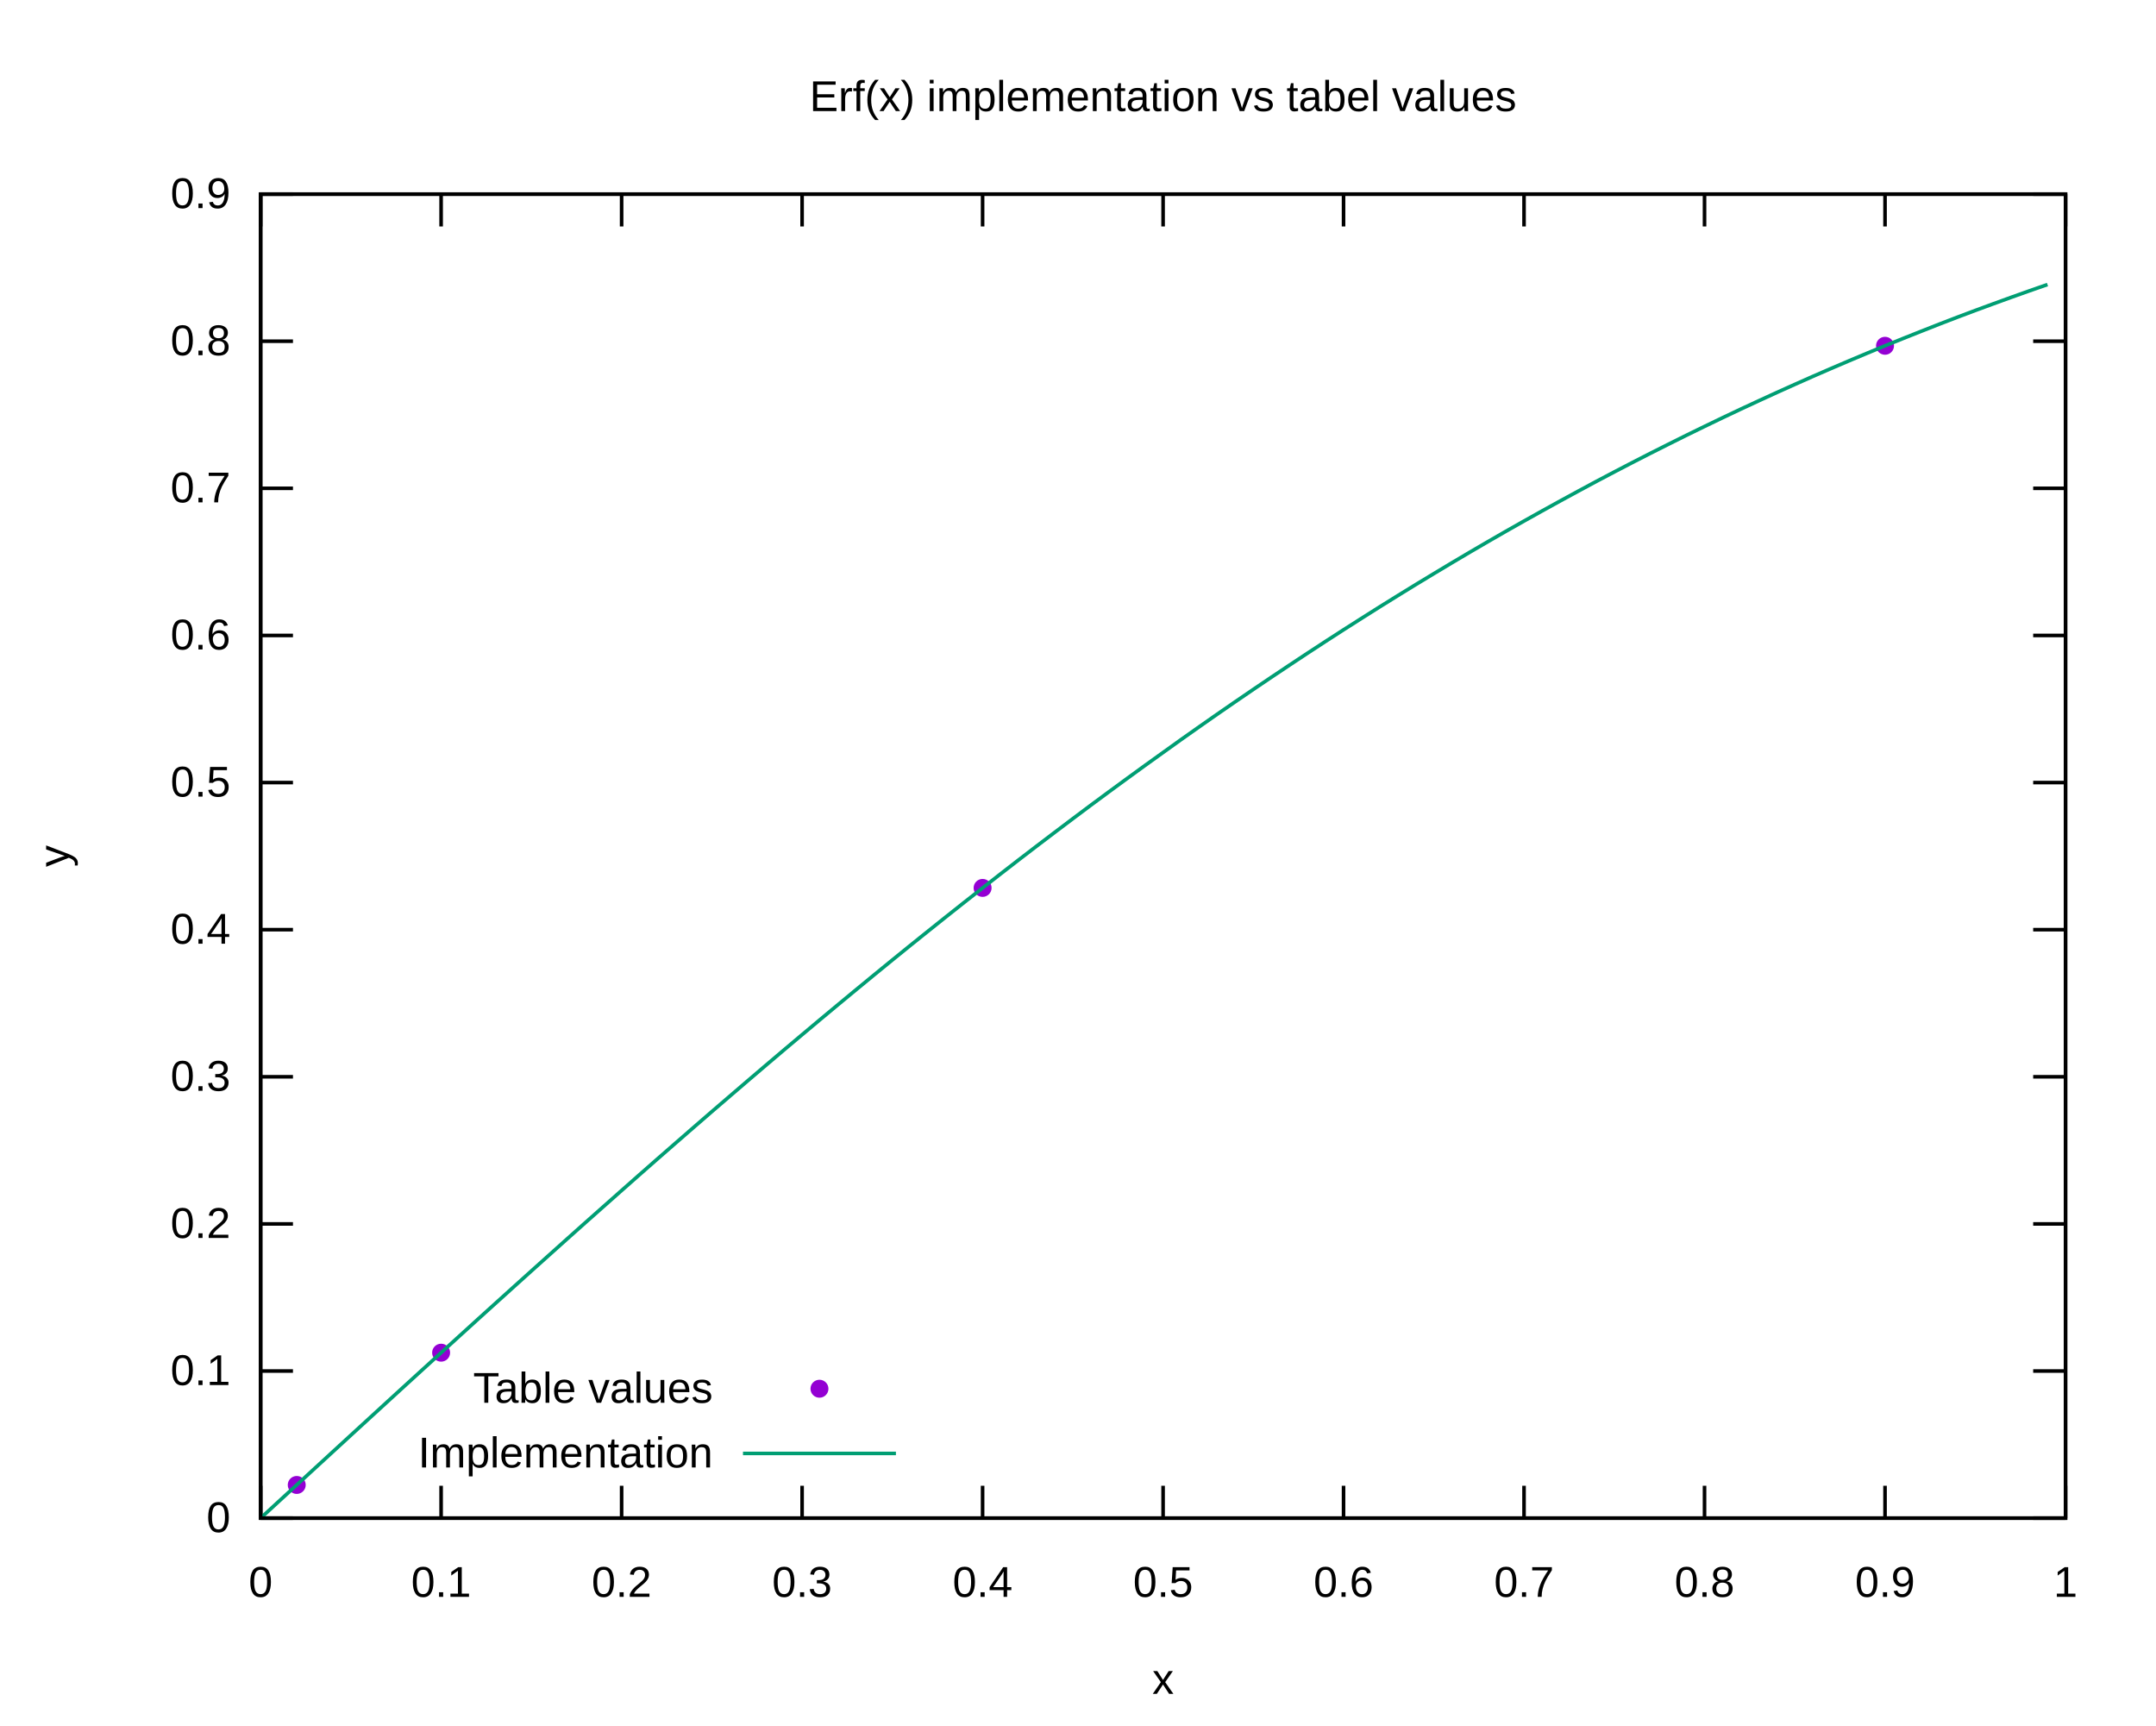
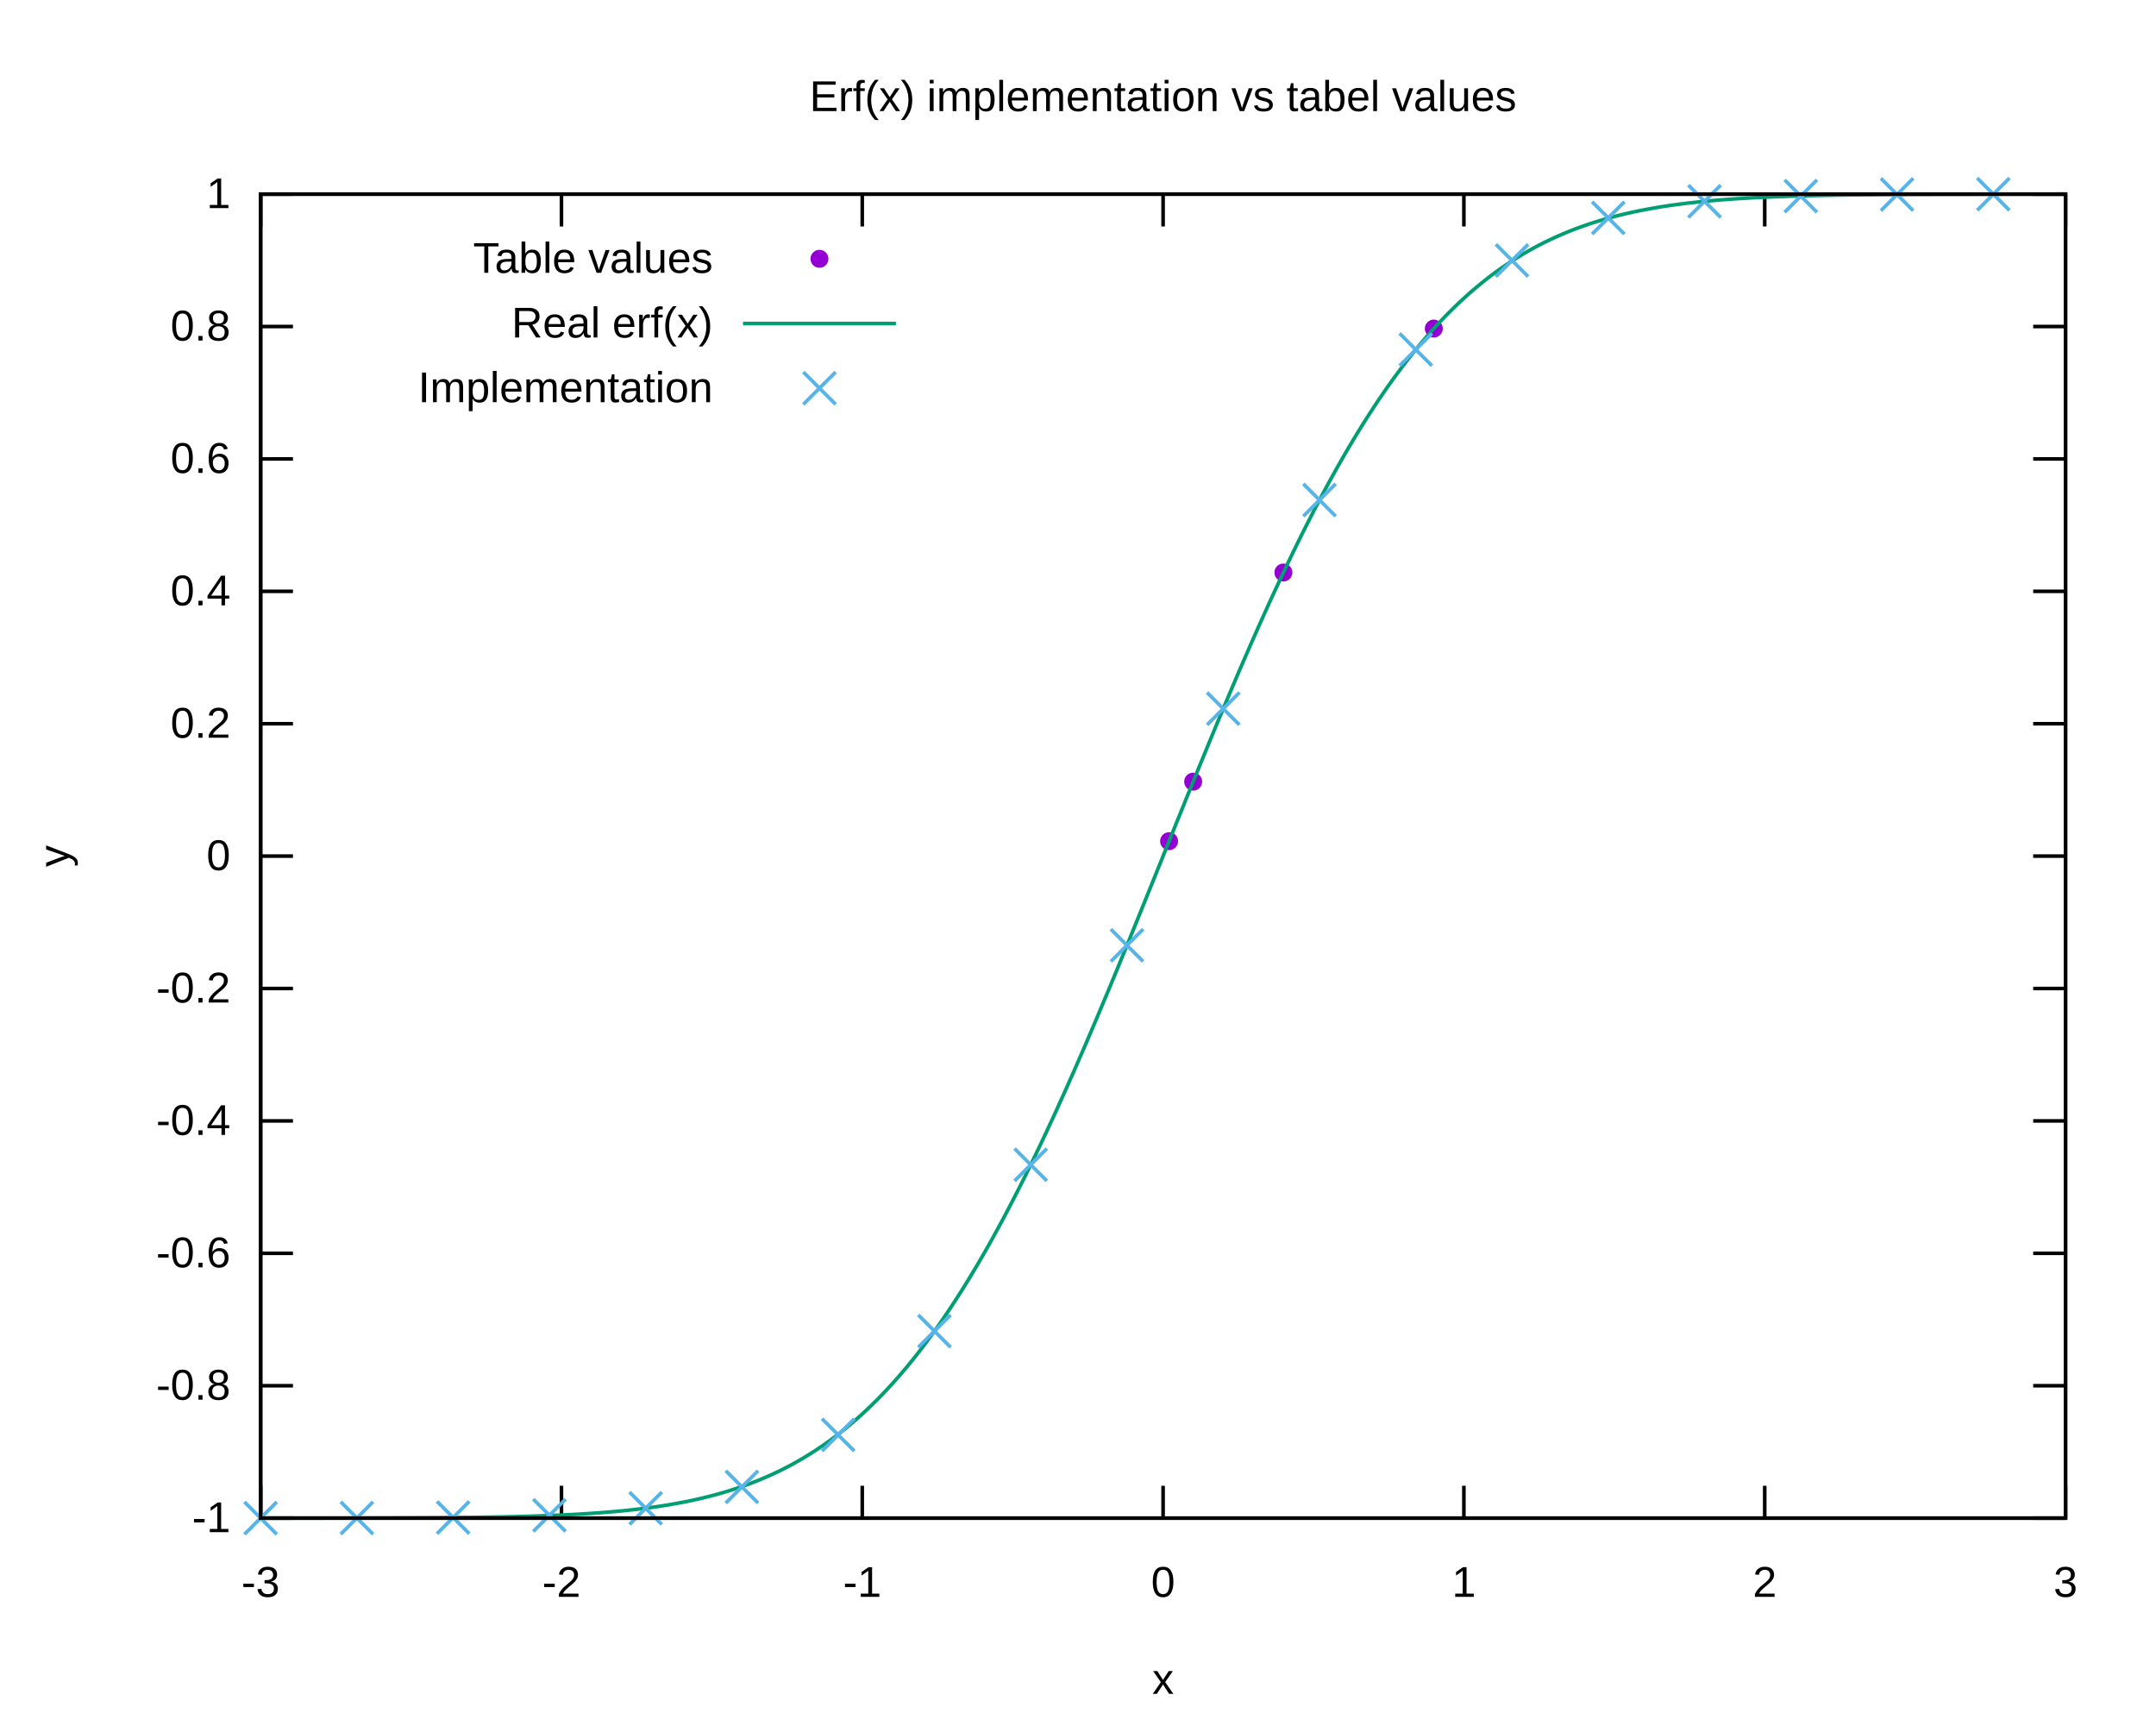
<svg xmlns="http://www.w3.org/2000/svg" xmlns:xlink="http://www.w3.org/1999/xlink" width="600" height="480" viewBox="0 0 600 480">
  <g id="gnuplot_canvas">
    <rect x="0" y="0" width="600" height="480" fill="none" />
    <defs>
      <circle id="gpDot" r="0.5" stroke-width="0.5" stroke="currentColor" />
      <path id="gpPt0" stroke-width="0.222" stroke="currentColor" d="M-1,0 h2 M0,-1 v2" />
      <path id="gpPt1" stroke-width="0.222" stroke="currentColor" d="M-1,-1 L1,1 M1,-1 L-1,1" />
      <path id="gpPt2" stroke-width="0.222" stroke="currentColor" d="M-1,0 L1,0 M0,-1 L0,1 M-1,-1 L1,1 M-1,1 L1,-1" />
      <rect id="gpPt3" stroke-width="0.222" stroke="currentColor" x="-1" y="-1" width="2" height="2" />
      <rect id="gpPt4" stroke-width="0.222" stroke="currentColor" fill="currentColor" x="-1" y="-1" width="2" height="2" />
      <circle id="gpPt5" stroke-width="0.222" stroke="currentColor" cx="0" cy="0" r="1" />
      <use xlink:href="#gpPt5" id="gpPt6" fill="currentColor" stroke="none" />
      <path id="gpPt7" stroke-width="0.222" stroke="currentColor" d="M0,-1.33 L-1.33,0.67 L1.33,0.67 z" />
      <use xlink:href="#gpPt7" id="gpPt8" fill="currentColor" stroke="none" />
      <use xlink:href="#gpPt7" id="gpPt9" stroke="currentColor" transform="rotate(180)" />
      <use xlink:href="#gpPt9" id="gpPt10" fill="currentColor" stroke="none" />
      <use xlink:href="#gpPt3" id="gpPt11" stroke="currentColor" transform="rotate(45)" />
      <use xlink:href="#gpPt11" id="gpPt12" fill="currentColor" stroke="none" />
      <path id="gpPt13" stroke-width="0.222" stroke="currentColor" d="M0,1.330 L1.265,0.411 L0.782,-1.067 L-0.782,-1.076 L-1.265,0.411 z" />
      <use xlink:href="#gpPt13" id="gpPt14" fill="currentColor" stroke="none" />
      <filter id="textbox" filterUnits="objectBoundingBox" x="0" y="0" height="1" width="1">
        <feFlood flood-color="white" flood-opacity="1" result="bgnd" />
        <feComposite in="SourceGraphic" in2="bgnd" operator="atop" />
      </filter>
      <filter id="greybox" filterUnits="objectBoundingBox" x="0" y="0" height="1" width="1">
        <feFlood flood-color="lightgrey" flood-opacity="1" result="grey" />
        <feComposite in="SourceGraphic" in2="grey" operator="atop" />
      </filter>
    </defs>
    <g fill="none" color="white" stroke="currentColor" stroke-width="1.00" stroke-linecap="butt" stroke-linejoin="miter">
</g>
    <g fill="none" color="black" stroke="currentColor" stroke-width="1.00" stroke-linecap="butt" stroke-linejoin="miter">
      <path stroke="black" d="M72.53,422.40 L81.53,422.40 M574.82,422.40 L565.82,422.40  " />
      <g transform="translate(64.14,426.30)" stroke="none" fill="black" font-family="Arial" font-size="12.00" text-anchor="end">
        <text>
+           <tspan font-family="Arial">-1</tspan>
+         </text>
+       </g>
+     </g>
+     <g fill="none" color="black" stroke="currentColor" stroke-width="1.00" stroke-linecap="butt" stroke-linejoin="miter">
+       <path stroke="black" d="M72.53,385.56 L81.53,385.56 M574.82,385.56 L565.82,385.56  " />
+       <g transform="translate(64.14,389.46)" stroke="none" fill="black" font-family="Arial" font-size="12.00" text-anchor="end">
+         <text>
+           <tspan font-family="Arial">-0.8</tspan>
+         </text>
+       </g>
+     </g>
+     <g fill="none" color="black" stroke="currentColor" stroke-width="1.00" stroke-linecap="butt" stroke-linejoin="miter">
+       <path stroke="black" d="M72.53,348.72 L81.53,348.72 M574.82,348.72 L565.82,348.72  " />
+       <g transform="translate(64.14,352.62)" stroke="none" fill="black" font-family="Arial" font-size="12.00" text-anchor="end">
+         <text>
+           <tspan font-family="Arial">-0.6</tspan>
+         </text>
+       </g>
+     </g>
+     <g fill="none" color="black" stroke="currentColor" stroke-width="1.00" stroke-linecap="butt" stroke-linejoin="miter">
+       <path stroke="black" d="M72.53,311.88 L81.53,311.88 M574.82,311.88 L565.82,311.88  " />
+       <g transform="translate(64.14,315.78)" stroke="none" fill="black" font-family="Arial" font-size="12.00" text-anchor="end">
+         <text>
+           <tspan font-family="Arial">-0.4</tspan>
+         </text>
+       </g>
+     </g>
+     <g fill="none" color="black" stroke="currentColor" stroke-width="1.00" stroke-linecap="butt" stroke-linejoin="miter">
+       <path stroke="black" d="M72.53,275.04 L81.53,275.04 M574.82,275.04 L565.82,275.04  " />
+       <g transform="translate(64.14,278.94)" stroke="none" fill="black" font-family="Arial" font-size="12.00" text-anchor="end">
+         <text>
+           <tspan font-family="Arial">-0.2</tspan>
+         </text>
+       </g>
+     </g>
+     <g fill="none" color="black" stroke="currentColor" stroke-width="1.00" stroke-linecap="butt" stroke-linejoin="miter">
+       <path stroke="black" d="M72.53,238.20 L81.53,238.20 M574.82,238.20 L565.82,238.20  " />
+       <g transform="translate(64.14,242.10)" stroke="none" fill="black" font-family="Arial" font-size="12.00" text-anchor="end">
+         <text>
          <tspan font-family="Arial"> 0</tspan>
        </text>
      </g>
    </g>
    <g fill="none" color="black" stroke="currentColor" stroke-width="1.00" stroke-linecap="butt" stroke-linejoin="miter">
-       <path stroke="black" d="M72.53,381.47 L81.53,381.47 M574.82,381.47 L565.82,381.47  " />
-       <g transform="translate(64.14,385.37)" stroke="none" fill="black" font-family="Arial" font-size="12.00" text-anchor="end">
-         <text>
-           <tspan font-family="Arial"> 0.1</tspan>
-         </text>
-       </g>
-     </g>
-     <g fill="none" color="black" stroke="currentColor" stroke-width="1.00" stroke-linecap="butt" stroke-linejoin="miter">
-       <path stroke="black" d="M72.53,340.54 L81.53,340.54 M574.82,340.54 L565.82,340.54  " />
-       <g transform="translate(64.14,344.44)" stroke="none" fill="black" font-family="Arial" font-size="12.00" text-anchor="end">
+       <path stroke="black" d="M72.53,201.37 L81.53,201.37 M574.82,201.37 L565.82,201.37  " />
+       <g transform="translate(64.14,205.27)" stroke="none" fill="black" font-family="Arial" font-size="12.00" text-anchor="end">
        <text>
          <tspan font-family="Arial"> 0.2</tspan>
        </text>
      </g>
    </g>
    <g fill="none" color="black" stroke="currentColor" stroke-width="1.00" stroke-linecap="butt" stroke-linejoin="miter">
-       <path stroke="black" d="M72.53,299.60 L81.53,299.60 M574.82,299.60 L565.82,299.60  " />
-       <g transform="translate(64.14,303.50)" stroke="none" fill="black" font-family="Arial" font-size="12.00" text-anchor="end">
-         <text>
-           <tspan font-family="Arial"> 0.3</tspan>
-         </text>
-       </g>
-     </g>
-     <g fill="none" color="black" stroke="currentColor" stroke-width="1.00" stroke-linecap="butt" stroke-linejoin="miter">
-       <path stroke="black" d="M72.53,258.67 L81.53,258.67 M574.82,258.67 L565.82,258.67  " />
-       <g transform="translate(64.14,262.57)" stroke="none" fill="black" font-family="Arial" font-size="12.00" text-anchor="end">
+       <path stroke="black" d="M72.53,164.53 L81.53,164.53 M574.82,164.53 L565.82,164.53  " />
+       <g transform="translate(64.14,168.43)" stroke="none" fill="black" font-family="Arial" font-size="12.00" text-anchor="end">
        <text>
          <tspan font-family="Arial"> 0.4</tspan>
        </text>
      </g>
    </g>
    <g fill="none" color="black" stroke="currentColor" stroke-width="1.00" stroke-linecap="butt" stroke-linejoin="miter">
-       <path stroke="black" d="M72.53,217.74 L81.53,217.74 M574.82,217.74 L565.82,217.74  " />
-       <g transform="translate(64.14,221.64)" stroke="none" fill="black" font-family="Arial" font-size="12.00" text-anchor="end">
-         <text>
-           <tspan font-family="Arial"> 0.5</tspan>
-         </text>
-       </g>
-     </g>
-     <g fill="none" color="black" stroke="currentColor" stroke-width="1.00" stroke-linecap="butt" stroke-linejoin="miter">
-       <path stroke="black" d="M72.53,176.81 L81.53,176.81 M574.82,176.81 L565.82,176.81  " />
-       <g transform="translate(64.14,180.71)" stroke="none" fill="black" font-family="Arial" font-size="12.00" text-anchor="end">
+       <path stroke="black" d="M72.53,127.69 L81.53,127.69 M574.82,127.69 L565.82,127.69  " />
+       <g transform="translate(64.14,131.59)" stroke="none" fill="black" font-family="Arial" font-size="12.00" text-anchor="end">
        <text>
          <tspan font-family="Arial"> 0.6</tspan>
        </text>
      </g>
    </g>
    <g fill="none" color="black" stroke="currentColor" stroke-width="1.00" stroke-linecap="butt" stroke-linejoin="miter">
-       <path stroke="black" d="M72.53,135.87 L81.53,135.87 M574.82,135.87 L565.82,135.87  " />
-       <g transform="translate(64.14,139.77)" stroke="none" fill="black" font-family="Arial" font-size="12.00" text-anchor="end">
-         <text>
-           <tspan font-family="Arial"> 0.7</tspan>
-         </text>
-       </g>
-     </g>
-     <g fill="none" color="black" stroke="currentColor" stroke-width="1.00" stroke-linecap="butt" stroke-linejoin="miter">
-       <path stroke="black" d="M72.53,94.94 L81.53,94.94 M574.82,94.94 L565.82,94.94  " />
-       <g transform="translate(64.14,98.84)" stroke="none" fill="black" font-family="Arial" font-size="12.00" text-anchor="end">
+       <path stroke="black" d="M72.53,90.85 L81.53,90.85 M574.82,90.85 L565.82,90.85  " />
+       <g transform="translate(64.14,94.75)" stroke="none" fill="black" font-family="Arial" font-size="12.00" text-anchor="end">
        <text>
          <tspan font-family="Arial"> 0.8</tspan>
        </text>
      </g>
    </g>
    <g fill="none" color="black" stroke="currentColor" stroke-width="1.00" stroke-linecap="butt" stroke-linejoin="miter">
      <path stroke="black" d="M72.53,54.01 L81.53,54.01 M574.82,54.01 L565.82,54.01  " />
      <g transform="translate(64.14,57.91)" stroke="none" fill="black" font-family="Arial" font-size="12.00" text-anchor="end">
        <text>
-           <tspan font-family="Arial"> 0.9</tspan>
+           <tspan font-family="Arial"> 1</tspan>
        </text>
      </g>
    </g>
    <g fill="none" color="black" stroke="currentColor" stroke-width="1.00" stroke-linecap="butt" stroke-linejoin="miter">
      <path stroke="black" d="M72.53,422.40 L72.53,413.40 M72.53,54.01 L72.53,63.01  " />
      <g transform="translate(72.53,444.30)" stroke="none" fill="black" font-family="Arial" font-size="12.00" text-anchor="middle">
        <text>
-           <tspan font-family="Arial"> 0</tspan>
-         </text>
-       </g>
-     </g>
-     <g fill="none" color="black" stroke="currentColor" stroke-width="1.00" stroke-linecap="butt" stroke-linejoin="miter">
-       <path stroke="black" d="M122.76,422.40 L122.76,413.40 M122.76,54.01 L122.76,63.01  " />
-       <g transform="translate(122.76,444.30)" stroke="none" fill="black" font-family="Arial" font-size="12.00" text-anchor="middle">
-         <text>
-           <tspan font-family="Arial"> 0.1</tspan>
-         </text>
-       </g>
-     </g>
-     <g fill="none" color="black" stroke="currentColor" stroke-width="1.00" stroke-linecap="butt" stroke-linejoin="miter">
-       <path stroke="black" d="M172.99,422.40 L172.99,413.40 M172.99,54.01 L172.99,63.01  " />
-       <g transform="translate(172.99,444.30)" stroke="none" fill="black" font-family="Arial" font-size="12.00" text-anchor="middle">
-         <text>
-           <tspan font-family="Arial"> 0.2</tspan>
-         </text>
-       </g>
-     </g>
-     <g fill="none" color="black" stroke="currentColor" stroke-width="1.00" stroke-linecap="butt" stroke-linejoin="miter">
-       <path stroke="black" d="M223.22,422.40 L223.22,413.40 M223.22,54.01 L223.22,63.01  " />
-       <g transform="translate(223.22,444.30)" stroke="none" fill="black" font-family="Arial" font-size="12.00" text-anchor="middle">
-         <text>
-           <tspan font-family="Arial"> 0.3</tspan>
-         </text>
-       </g>
-     </g>
-     <g fill="none" color="black" stroke="currentColor" stroke-width="1.00" stroke-linecap="butt" stroke-linejoin="miter">
-       <path stroke="black" d="M273.45,422.40 L273.45,413.40 M273.45,54.01 L273.45,63.01  " />
-       <g transform="translate(273.45,444.30)" stroke="none" fill="black" font-family="Arial" font-size="12.00" text-anchor="middle">
-         <text>
-           <tspan font-family="Arial"> 0.4</tspan>
+           <tspan font-family="Arial">-3</tspan>
+         </text>
+       </g>
+     </g>
+     <g fill="none" color="black" stroke="currentColor" stroke-width="1.00" stroke-linecap="butt" stroke-linejoin="miter">
+       <path stroke="black" d="M156.25,422.40 L156.25,413.40 M156.25,54.01 L156.25,63.01  " />
+       <g transform="translate(156.25,444.30)" stroke="none" fill="black" font-family="Arial" font-size="12.00" text-anchor="middle">
+         <text>
+           <tspan font-family="Arial">-2</tspan>
+         </text>
+       </g>
+     </g>
+     <g fill="none" color="black" stroke="currentColor" stroke-width="1.00" stroke-linecap="butt" stroke-linejoin="miter">
+       <path stroke="black" d="M239.96,422.40 L239.96,413.40 M239.96,54.01 L239.96,63.01  " />
+       <g transform="translate(239.96,444.30)" stroke="none" fill="black" font-family="Arial" font-size="12.00" text-anchor="middle">
+         <text>
+           <tspan font-family="Arial">-1</tspan>
        </text>
      </g>
    </g>
    <g fill="none" color="black" stroke="currentColor" stroke-width="1.00" stroke-linecap="butt" stroke-linejoin="miter">
      <path stroke="black" d="M323.68,422.40 L323.68,413.40 M323.68,54.01 L323.68,63.01  " />
      <g transform="translate(323.68,444.30)" stroke="none" fill="black" font-family="Arial" font-size="12.00" text-anchor="middle">
        <text>
-           <tspan font-family="Arial"> 0.5</tspan>
-         </text>
-       </g>
-     </g>
-     <g fill="none" color="black" stroke="currentColor" stroke-width="1.00" stroke-linecap="butt" stroke-linejoin="miter">
-       <path stroke="black" d="M373.90,422.40 L373.90,413.40 M373.90,54.01 L373.90,63.01  " />
-       <g transform="translate(373.90,444.30)" stroke="none" fill="black" font-family="Arial" font-size="12.00" text-anchor="middle">
-         <text>
-           <tspan font-family="Arial"> 0.6</tspan>
-         </text>
-       </g>
-     </g>
-     <g fill="none" color="black" stroke="currentColor" stroke-width="1.00" stroke-linecap="butt" stroke-linejoin="miter">
-       <path stroke="black" d="M424.13,422.40 L424.13,413.40 M424.13,54.01 L424.13,63.01  " />
-       <g transform="translate(424.13,444.30)" stroke="none" fill="black" font-family="Arial" font-size="12.00" text-anchor="middle">
-         <text>
-           <tspan font-family="Arial"> 0.7</tspan>
-         </text>
-       </g>
-     </g>
-     <g fill="none" color="black" stroke="currentColor" stroke-width="1.00" stroke-linecap="butt" stroke-linejoin="miter">
-       <path stroke="black" d="M474.36,422.40 L474.36,413.40 M474.36,54.01 L474.36,63.01  " />
-       <g transform="translate(474.36,444.30)" stroke="none" fill="black" font-family="Arial" font-size="12.00" text-anchor="middle">
-         <text>
-           <tspan font-family="Arial"> 0.8</tspan>
-         </text>
-       </g>
-     </g>
-     <g fill="none" color="black" stroke="currentColor" stroke-width="1.00" stroke-linecap="butt" stroke-linejoin="miter">
-       <path stroke="black" d="M524.59,422.40 L524.59,413.40 M524.59,54.01 L524.59,63.01  " />
-       <g transform="translate(524.59,444.30)" stroke="none" fill="black" font-family="Arial" font-size="12.00" text-anchor="middle">
-         <text>
-           <tspan font-family="Arial"> 0.9</tspan>
+           <tspan font-family="Arial"> 0</tspan>
+         </text>
+       </g>
+     </g>
+     <g fill="none" color="black" stroke="currentColor" stroke-width="1.00" stroke-linecap="butt" stroke-linejoin="miter">
+       <path stroke="black" d="M407.39,422.40 L407.39,413.40 M407.39,54.01 L407.39,63.01  " />
+       <g transform="translate(407.39,444.30)" stroke="none" fill="black" font-family="Arial" font-size="12.00" text-anchor="middle">
+         <text>
+           <tspan font-family="Arial"> 1</tspan>
+         </text>
+       </g>
+     </g>
+     <g fill="none" color="black" stroke="currentColor" stroke-width="1.00" stroke-linecap="butt" stroke-linejoin="miter">
+       <path stroke="black" d="M491.11,422.40 L491.11,413.40 M491.11,54.01 L491.11,63.01  " />
+       <g transform="translate(491.11,444.30)" stroke="none" fill="black" font-family="Arial" font-size="12.00" text-anchor="middle">
+         <text>
+           <tspan font-family="Arial"> 2</tspan>
        </text>
      </g>
    </g>
    <g fill="none" color="black" stroke="currentColor" stroke-width="1.00" stroke-linecap="butt" stroke-linejoin="miter">
      <path stroke="black" d="M574.82,422.40 L574.82,413.40 M574.82,54.01 L574.82,63.01  " />
      <g transform="translate(574.82,444.30)" stroke="none" fill="black" font-family="Arial" font-size="12.00" text-anchor="middle">
        <text>
-           <tspan font-family="Arial"> 1</tspan>
+           <tspan font-family="Arial"> 3</tspan>
        </text>
      </g>
    </g>
    <g fill="none" color="black" stroke="currentColor" stroke-width="1.00" stroke-linecap="butt" stroke-linejoin="miter">
</g>
    <g fill="none" color="black" stroke="currentColor" stroke-width="1.00" stroke-linecap="butt" stroke-linejoin="miter">
      <path stroke="black" d="M72.53,54.01 L72.53,422.40 L574.82,422.40 L574.82,54.01 L72.53,54.01 Z  " />
    </g>
    <g fill="none" color="black" stroke="currentColor" stroke-width="1.00" stroke-linecap="butt" stroke-linejoin="miter">
      <g transform="translate(19.18,238.21) rotate(270)" stroke="none" fill="black" font-family="Arial" font-size="12.00" text-anchor="middle">
        <text>
          <tspan font-family="Arial">y</tspan>
        </text>
      </g>
    </g>
    <g fill="none" color="black" stroke="currentColor" stroke-width="1.00" stroke-linecap="butt" stroke-linejoin="miter">
      <g transform="translate(323.67,471.30)" stroke="none" fill="black" font-family="Arial" font-size="12.00" text-anchor="middle">
        <text>
          <tspan font-family="Arial">x</tspan>
        </text>
      </g>
    </g>
    <g fill="none" color="black" stroke="currentColor" stroke-width="1.00" stroke-linecap="butt" stroke-linejoin="miter">
</g>
    <g id="gnuplot_plot_1">
      <g fill="none" color="black" stroke="currentColor" stroke-width="1.00" stroke-linecap="butt" stroke-linejoin="miter">
-         <g transform="translate(198.38,390.30)" stroke="none" fill="black" font-family="Arial" font-size="12.00" text-anchor="end">
+         <g transform="translate(198.38,75.91)" stroke="none" fill="black" font-family="Arial" font-size="12.00" text-anchor="end">
          <text>
            <tspan font-family="Arial">Table values</tspan>
          </text>
        </g>
      </g>
      <g fill="none" color="black" stroke="currentColor" stroke-width="1.00" stroke-linecap="butt" stroke-linejoin="miter">
-         <use xlink:href="#gpPt6" transform="translate(82.58,413.17) scale(2.25)" color="rgb(148,   0, 211)" />
-         <use xlink:href="#gpPt6" transform="translate(122.76,376.37) scale(2.25)" color="rgb(148,   0, 211)" />
-         <use xlink:href="#gpPt6" transform="translate(273.45,247.05) scale(2.25)" color="rgb(148,   0, 211)" />
-         <use xlink:href="#gpPt6" transform="translate(524.59,96.21) scale(2.25)" color="rgb(148,   0, 211)" />
-         <use xlink:href="#gpPt6" transform="translate(228.05,386.40) scale(2.25)" color="rgb(148,   0, 211)" />
+         <use xlink:href="#gpPt6" transform="translate(325.35,234.05) scale(2.25)" color="rgb(148,   0, 211)" />
+         <use xlink:href="#gpPt6" transform="translate(332.05,217.49) scale(2.25)" color="rgb(148,   0, 211)" />
+         <use xlink:href="#gpPt6" transform="translate(357.16,159.30) scale(2.25)" color="rgb(148,   0, 211)" />
+         <use xlink:href="#gpPt6" transform="translate(399.02,91.42) scale(2.25)" color="rgb(148,   0, 211)" />
+         <use xlink:href="#gpPt6" transform="translate(228.05,72.01) scale(2.25)" color="rgb(148,   0, 211)" />
      </g>
    </g>
    <g id="gnuplot_plot_2">
      <g fill="none" color="black" stroke="currentColor" stroke-width="1.00" stroke-linecap="butt" stroke-linejoin="miter">
-         <g transform="translate(198.38,408.30)" stroke="none" fill="black" font-family="Arial" font-size="12.00" text-anchor="end">
+         <g transform="translate(198.38,93.91)" stroke="none" fill="black" font-family="Arial" font-size="12.00" text-anchor="end">
+           <text>
+             <tspan font-family="Arial">Real erf(x)</tspan>
+           </text>
+         </g>
+       </g>
+       <g fill="none" color="black" stroke="currentColor" stroke-width="1.00" stroke-linecap="butt" stroke-linejoin="miter">
+         <path stroke="rgb(  0, 158, 115)" d="M206.77,90.01 L249.33,90.01 M72.53,422.40 L73.37,422.40 L74.20,422.40 L75.04,422.40 L75.88,422.39 L76.72,422.39   L77.55,422.39 L78.39,422.39 L79.23,422.39 L80.06,422.39 L80.90,422.39 L81.74,422.39 L82.58,422.39 L83.41,422.39   L84.25,422.39 L85.09,422.39 L85.92,422.39 L86.76,422.39 L87.60,422.39 L88.44,422.39 L89.27,422.39 L90.11,422.39   L90.95,422.38 L91.78,422.38 L92.62,422.38 L93.46,422.38 L94.30,422.38 L95.13,422.38 L95.97,422.38 L96.81,422.38   L97.64,422.38 L98.48,422.37 L99.32,422.37 L100.16,422.37 L100.99,422.37 L101.83,422.37 L102.67,422.37 L103.50,422.36   L104.34,422.36 L105.18,422.36 L106.02,422.36 L106.85,422.35 L107.69,422.35 L108.53,422.35 L109.36,422.35 L110.20,422.34   L111.04,422.34 L111.88,422.34 L112.71,422.33 L113.55,422.33 L114.39,422.33 L115.22,422.32 L116.06,422.32 L116.90,422.31   L117.74,422.31 L118.57,422.30 L119.41,422.30 L120.25,422.29 L121.08,422.29 L121.92,422.28 L122.76,422.27 L123.60,422.27   L124.43,422.26 L125.27,422.25 L126.11,422.24 L126.94,422.24 L127.78,422.23 L128.62,422.22 L129.46,422.21 L130.29,422.20   L131.13,422.19 L131.97,422.18 L132.80,422.17 L133.64,422.16 L134.48,422.14 L135.32,422.13 L136.15,422.12 L136.99,422.10   L137.83,422.09 L138.66,422.07 L139.50,422.06 L140.34,422.04 L141.18,422.02 L142.01,422.00 L142.85,421.99 L143.69,421.97   L144.52,421.94 L145.36,421.92 L146.20,421.90 L147.04,421.88 L147.87,421.85 L148.71,421.83 L149.55,421.80 L150.38,421.77   L151.22,421.74 L152.06,421.71 L152.90,421.68 L153.73,421.65 L154.57,421.61 L155.41,421.58 L156.24,421.54 L157.08,421.50   L157.92,421.46 L158.76,421.42 L159.59,421.37 L160.43,421.33 L161.27,421.28 L162.11,421.23 L162.94,421.18 L163.78,421.13   L164.62,421.07 L165.45,421.01 L166.29,420.96 L167.13,420.89 L167.97,420.83 L168.80,420.76 L169.64,420.69 L170.48,420.62   L171.31,420.55 L172.15,420.47 L172.99,420.39 L173.83,420.31 L174.66,420.22 L175.50,420.13 L176.34,420.04 L177.17,419.94   L178.01,419.85 L178.85,419.74 L179.69,419.64 L180.52,419.53 L181.36,419.41 L182.20,419.30 L183.03,419.18 L183.87,419.05   L184.71,418.92 L185.55,418.79 L186.38,418.65 L187.22,418.50 L188.06,418.35 L188.89,418.20 L189.73,418.04 L190.57,417.88   L191.41,417.71 L192.24,417.54 L193.08,417.36 L193.92,417.17 L194.75,416.98 L195.59,416.79 L196.43,416.58 L197.27,416.37   L198.10,416.16 L198.94,415.93 L199.78,415.71 L200.61,415.47 L201.45,415.23 L202.29,414.98 L203.13,414.72 L203.96,414.45   L204.80,414.18 L205.64,413.90 L206.47,413.61 L207.31,413.31 L208.15,413.01 L208.99,412.70 L209.82,412.37 L210.66,412.04   L211.50,411.70 L212.33,411.35 L213.17,410.99 L214.01,410.62 L214.85,410.24 L215.68,409.86 L216.52,409.46 L217.36,409.05   L218.19,408.63 L219.03,408.20 L219.87,407.76 L220.71,407.31 L221.54,406.84 L222.38,406.37 L223.22,405.88 L224.05,405.38   L224.89,404.87 L225.73,404.35 L226.57,403.81 L227.40,403.27 L228.24,402.71 L229.08,402.13 L229.91,401.55 L230.75,400.95   L231.59,400.33 L232.43,399.71 L233.26,399.07 L234.10,398.41 L234.94,397.74 L235.77,397.06 L236.61,396.36 L237.45,395.65   L238.29,394.93 L239.12,394.18 L239.96,393.43 L240.80,392.65 L241.63,391.87 L242.47,391.06 L243.31,390.24 L244.15,389.41   L244.98,388.56 L245.82,387.69 L246.66,386.81 L247.49,385.91 L248.33,384.99 L249.17,384.06 L250.01,383.11 L250.84,382.14   L251.68,381.16 L252.52,380.16 L253.35,379.14 L254.19,378.11 L255.03,377.05 L255.87,375.98 L256.70,374.90 L257.54,373.79   L258.38,372.67 L259.21,371.53 L260.05,370.37 L260.89,369.20 L261.73,368.00 L262.56,366.79 L263.40,365.56 L264.24,364.32   L265.07,363.05 L265.91,361.77 L266.75,360.47 L267.59,359.15 L268.42,357.82 L269.26,356.46 L270.10,355.09 L270.93,353.70   L271.77,352.30 L272.61,350.87 L273.45,349.43 L274.28,347.97 L275.12,346.50 L275.96,345.00 L276.79,343.49 L277.63,341.97   L278.47,340.42 L279.31,338.86 L280.14,337.28 L280.98,335.69 L281.82,334.08 L282.65,332.45 L283.49,330.81 L284.33,329.15   L285.17,327.48 L286.00,325.79 L286.84,324.08 L287.68,322.36 L288.51,320.63 L289.35,318.88 L290.19,317.11 L291.03,315.33   L291.86,313.54 L292.70,311.74 L293.54,309.92 L294.37,308.09 L295.21,306.24 L296.05,304.38 L296.89,302.51 L297.72,300.63   L298.56,298.74 L299.40,296.83 L300.23,294.91 L301.07,292.99 L301.91,291.05 L302.75,289.10 L303.58,287.15 L304.42,285.18   L305.26,283.20 L306.09,281.22 L306.93,279.23 L307.77,277.22 L308.61,275.22 L309.44,273.20 L310.28,271.18 L311.12,269.15   L311.95,267.11 L312.79,265.07 L313.63,263.03 L314.47,260.98 L315.30,258.92 L316.14,256.86 L316.98,254.80 L317.81,252.73   L318.65,250.66 L319.49,248.59 L320.33,246.51 L321.16,244.44 L322.00,242.36 L322.84,240.28 L323.67,238.21 L324.51,236.13   L325.35,234.05 L326.19,231.97 L327.02,229.90 L327.86,227.82 L328.70,225.75 L329.54,223.68 L330.37,221.61 L331.21,219.55   L332.05,217.49 L332.88,215.43 L333.72,213.38 L334.56,211.34 L335.40,209.30 L336.23,207.26 L337.07,205.23 L337.91,203.21   L338.74,201.19 L339.58,199.19 L340.42,197.18 L341.26,195.19 L342.09,193.21 L342.93,191.23 L343.77,189.26 L344.60,187.31   L345.44,185.36 L346.28,183.42 L347.12,181.50 L347.95,179.58 L348.79,177.67 L349.63,175.78 L350.46,173.90 L351.30,172.03   L352.14,170.17 L352.98,168.32 L353.81,166.49 L354.65,164.67 L355.49,162.87 L356.32,161.08 L357.16,159.30 L358.00,157.53   L358.84,155.78 L359.67,154.05 L360.51,152.33 L361.35,150.62 L362.18,148.93 L363.02,147.26 L363.86,145.60 L364.70,143.96   L365.53,142.33 L366.37,140.72 L367.21,139.13 L368.04,137.55 L368.88,135.99 L369.72,134.44 L370.56,132.92 L371.39,131.41   L372.23,129.91 L373.07,128.44 L373.90,126.98 L374.74,125.54 L375.58,124.11 L376.42,122.71 L377.25,121.32 L378.09,119.95   L378.93,118.59 L379.76,117.26 L380.60,115.94 L381.44,114.64 L382.28,113.36 L383.11,112.09 L383.95,110.85 L384.79,109.62   L385.62,108.41 L386.46,107.21 L387.30,106.04 L388.14,104.88 L388.97,103.74 L389.81,102.62 L390.65,101.51 L391.48,100.43   L392.32,99.36 L393.16,98.30 L394.00,97.27 L394.83,96.25 L395.67,95.25 L396.51,94.27 L397.34,93.30 L398.18,92.35   L399.02,91.42 L399.86,90.50 L400.69,89.60 L401.53,88.72 L402.37,87.85 L403.20,87.00 L404.04,86.17 L404.88,85.35   L405.72,84.54 L406.55,83.76 L407.39,82.98 L408.23,82.23 L409.06,81.48 L409.90,80.76 L410.74,80.05 L411.58,79.35   L412.41,78.67 L413.25,78.00 L414.09,77.34 L414.92,76.70 L415.76,76.08 L416.60,75.46 L417.44,74.86 L418.27,74.28   L419.11,73.70 L419.95,73.14 L420.78,72.60 L421.62,72.06 L422.46,71.54 L423.30,71.03 L424.13,70.53 L424.97,70.04   L425.81,69.57 L426.64,69.10 L427.48,68.65 L428.32,68.21 L429.16,67.78 L429.99,67.36 L430.83,66.95 L431.67,66.55   L432.50,66.17 L433.34,65.79 L434.18,65.42 L435.02,65.06 L435.85,64.71 L436.69,64.37 L437.53,64.04 L438.36,63.71   L439.20,63.40 L440.04,63.10 L440.88,62.80 L441.71,62.51 L442.55,62.23 L443.39,61.96 L444.22,61.69 L445.06,61.43   L445.90,61.18 L446.74,60.94 L447.57,60.70 L448.41,60.48 L449.25,60.25 L450.08,60.04 L450.92,59.83 L451.76,59.62   L452.60,59.43 L453.43,59.24 L454.27,59.05 L455.11,58.87 L455.94,58.70 L456.78,58.53 L457.62,58.37 L458.46,58.21   L459.29,58.06 L460.13,57.91 L460.97,57.76 L461.80,57.62 L462.64,57.49 L463.48,57.36 L464.32,57.23 L465.15,57.11   L465.99,57.00 L466.83,56.88 L467.66,56.77 L468.50,56.67 L469.34,56.56 L470.18,56.47 L471.01,56.37 L471.85,56.28   L472.69,56.19 L473.52,56.10 L474.36,56.02 L475.20,55.94 L476.04,55.86 L476.87,55.79 L477.71,55.72 L478.55,55.65   L479.38,55.58 L480.22,55.52 L481.06,55.45 L481.90,55.40 L482.73,55.34 L483.57,55.28 L484.41,55.23 L485.24,55.18   L486.08,55.13 L486.92,55.08 L487.76,55.04 L488.59,54.99 L489.43,54.95 L490.27,54.91 L491.10,54.87 L491.94,54.83   L492.78,54.80 L493.62,54.76 L494.45,54.73 L495.29,54.70 L496.13,54.67 L496.97,54.64 L497.80,54.61 L498.64,54.58   L499.48,54.56 L500.31,54.53 L501.15,54.51 L501.99,54.49 L502.83,54.47 L503.66,54.44 L504.50,54.42 L505.34,54.41   L506.17,54.39 L507.01,54.37 L507.85,54.35 L508.69,54.34 L509.52,54.32 L510.36,54.31 L511.20,54.29 L512.03,54.28   L512.87,54.27 L513.71,54.25 L514.55,54.24 L515.38,54.23 L516.22,54.22 L517.06,54.21 L517.89,54.20 L518.73,54.19   L519.57,54.18 L520.41,54.17 L521.24,54.17 L522.08,54.16 L522.92,54.15 L523.75,54.14 L524.59,54.14 L525.43,54.13   L526.27,54.12 L527.10,54.12 L527.94,54.11 L528.78,54.11 L529.61,54.10 L530.45,54.10 L531.29,54.09 L532.13,54.09   L532.96,54.08 L533.80,54.08 L534.64,54.08 L535.47,54.07 L536.31,54.07 L537.15,54.07 L537.99,54.06 L538.82,54.06   L539.66,54.06 L540.50,54.06 L541.33,54.05 L542.17,54.05 L543.01,54.05 L543.85,54.05 L544.68,54.04 L545.52,54.04   L546.36,54.04 L547.19,54.04 L548.03,54.04 L548.87,54.04 L549.71,54.03 L550.54,54.03 L551.38,54.03 L552.22,54.03   L553.05,54.03 L553.89,54.03 L554.73,54.03 L555.57,54.03 L556.40,54.03 L557.24,54.02 L558.08,54.02 L558.91,54.02   L559.75,54.02 L560.59,54.02 L561.43,54.02 L562.26,54.02 L563.10,54.02 L563.94,54.02 L564.77,54.02 L565.61,54.02   L566.45,54.02 L567.29,54.02 L568.12,54.02 L568.96,54.02 L569.80,54.02 L570.63,54.02 L571.47,54.02 L572.31,54.01   L573.15,54.01 L573.98,54.01 L574.82,54.01  " />
+       </g>
+     </g>
+     <g id="gnuplot_plot_3">
+       <g fill="none" color="black" stroke="currentColor" stroke-width="1.00" stroke-linecap="butt" stroke-linejoin="miter">
+         <g transform="translate(198.38,111.91)" stroke="none" fill="black" font-family="Arial" font-size="12.00" text-anchor="end">
          <text>
            <tspan font-family="Arial">Implementation</tspan>
          </text>
        </g>
      </g>
      <g fill="none" color="black" stroke="currentColor" stroke-width="1.00" stroke-linecap="butt" stroke-linejoin="miter">
-         <path stroke="rgb(  0, 158, 115)" d="M206.77,404.40 L249.33,404.40 M72.53,422.40 L77.55,417.78 L82.58,413.16 L87.60,408.55 L92.62,403.94 L97.64,399.33   L102.67,394.72 L107.69,390.12 L112.71,385.53 L117.74,380.94 L122.76,376.37 L127.78,371.80 L132.80,367.24 L137.83,362.69   L142.85,358.16 L147.87,353.64 L152.90,349.13 L157.92,344.63 L162.94,340.15 L167.97,335.69 L172.99,331.24 L178.01,326.81   L183.03,322.40 L188.06,318.01 L193.08,313.64 L198.10,309.29 L203.13,304.97 L208.15,300.66 L213.17,296.38 L218.19,292.12   L223.22,287.89 L228.24,283.68 L233.26,279.50 L238.29,275.34 L243.31,271.21 L248.33,267.11 L253.35,263.04 L258.38,259.00   L263.40,254.99 L268.42,251.01 L273.45,247.06 L278.47,243.14 L283.49,239.25 L288.51,235.40 L293.54,231.58 L298.56,227.79   L303.58,224.03 L308.61,220.31 L313.63,216.63 L318.65,212.98 L323.68,209.37 L328.70,205.77 L333.72,202.23 L338.74,198.72   L343.77,195.25 L348.79,191.82 L353.81,188.43 L358.84,185.07 L363.86,181.75 L368.88,178.47 L373.90,175.23 L378.93,172.03   L383.95,168.86 L388.97,165.74 L394.00,162.65 L399.02,159.61 L404.04,156.60 L409.06,153.63 L414.09,150.70 L419.11,147.81   L424.13,144.97 L429.16,142.16 L434.18,139.39 L439.20,136.66 L444.22,133.96 L449.25,131.31 L454.27,128.70 L459.29,126.13   L464.32,123.60 L469.34,121.10 L474.36,118.65 L479.38,116.23 L484.41,113.85 L489.43,111.52 L494.45,109.22 L499.48,106.96   L504.50,104.73 L509.52,102.55 L514.55,100.40 L519.57,98.29 L524.59,96.21 L529.61,94.18 L534.64,92.18 L539.66,90.20   L544.68,88.27 L549.71,86.38 L554.73,84.53 L559.75,82.71 L564.77,80.92 L569.80,79.17  " />
-       </g>
-     </g>
-     <g fill="none" color="white" stroke="rgb(  0, 158, 115)" stroke-width="2.00" stroke-linecap="butt" stroke-linejoin="miter">
+         <use xlink:href="#gpPt1" transform="translate(72.53,422.40) scale(4.50)" color="rgb( 86, 180, 233)" />
+         <use xlink:href="#gpPt1" transform="translate(99.32,422.37) scale(4.50)" color="rgb( 86, 180, 233)" />
+         <use xlink:href="#gpPt1" transform="translate(126.11,422.24) scale(4.50)" color="rgb( 86, 180, 233)" />
+         <use xlink:href="#gpPt1" transform="translate(152.90,421.62) scale(4.50)" color="rgb( 86, 180, 233)" />
+         <use xlink:href="#gpPt1" transform="translate(179.69,419.66) scale(4.50)" color="rgb( 86, 180, 233)" />
+         <use xlink:href="#gpPt1" transform="translate(206.47,413.71) scale(4.50)" color="rgb( 86, 180, 233)" />
+         <use xlink:href="#gpPt1" transform="translate(233.26,399.24) scale(4.50)" color="rgb( 86, 180, 233)" />
+         <use xlink:href="#gpPt1" transform="translate(260.05,370.37) scale(4.50)" color="rgb( 86, 180, 233)" />
+         <use xlink:href="#gpPt1" transform="translate(286.84,324.08) scale(4.50)" color="rgb( 86, 180, 233)" />
+         <use xlink:href="#gpPt1" transform="translate(313.63,263.03) scale(4.50)" color="rgb( 86, 180, 233)" />
+         <use xlink:href="#gpPt1" transform="translate(340.42,197.18) scale(4.50)" color="rgb( 86, 180, 233)" />
+         <use xlink:href="#gpPt1" transform="translate(367.21,139.13) scale(4.50)" color="rgb( 86, 180, 233)" />
+         <use xlink:href="#gpPt1" transform="translate(394.00,97.27) scale(4.50)" color="rgb( 86, 180, 233)" />
+         <use xlink:href="#gpPt1" transform="translate(420.78,72.47) scale(4.50)" color="rgb( 86, 180, 233)" />
+         <use xlink:href="#gpPt1" transform="translate(447.57,60.64) scale(4.50)" color="rgb( 86, 180, 233)" />
+         <use xlink:href="#gpPt1" transform="translate(474.36,56.01) scale(4.50)" color="rgb( 86, 180, 233)" />
+         <use xlink:href="#gpPt1" transform="translate(501.15,54.55) scale(4.50)" color="rgb( 86, 180, 233)" />
+         <use xlink:href="#gpPt1" transform="translate(527.94,54.12) scale(4.50)" color="rgb( 86, 180, 233)" />
+         <use xlink:href="#gpPt1" transform="translate(554.73,54.03) scale(4.50)" color="rgb( 86, 180, 233)" />
+         <use xlink:href="#gpPt1" transform="translate(228.05,108.01) scale(4.50)" color="rgb( 86, 180, 233)" />
+       </g>
+     </g>
+     <g fill="none" color="white" stroke="rgb( 86, 180, 233)" stroke-width="2.00" stroke-linecap="butt" stroke-linejoin="miter">
</g>
    <g fill="none" color="black" stroke="currentColor" stroke-width="2.00" stroke-linecap="butt" stroke-linejoin="miter">
</g>
    <g fill="none" color="black" stroke="black" stroke-width="1.00" stroke-linecap="butt" stroke-linejoin="miter">
</g>
    <g fill="none" color="black" stroke="currentColor" stroke-width="1.00" stroke-linecap="butt" stroke-linejoin="miter">
      <path stroke="black" d="M72.53,54.01 L72.53,422.40 L574.82,422.40 L574.82,54.01 L72.53,54.01 Z  " />
    </g>
    <g fill="none" color="black" stroke="currentColor" stroke-width="1.00" stroke-linecap="butt" stroke-linejoin="miter">
      <g transform="translate(323.67,30.91)" stroke="none" fill="black" font-family="Arial" font-size="12.00" text-anchor="middle">
        <text>
          <tspan font-family="Arial">Erf(x) implementation vs tabel values</tspan>
        </text>
      </g>
    </g>
    <g fill="none" color="black" stroke="currentColor" stroke-width="1.00" stroke-linecap="butt" stroke-linejoin="miter">
</g>
  </g>
</svg>
